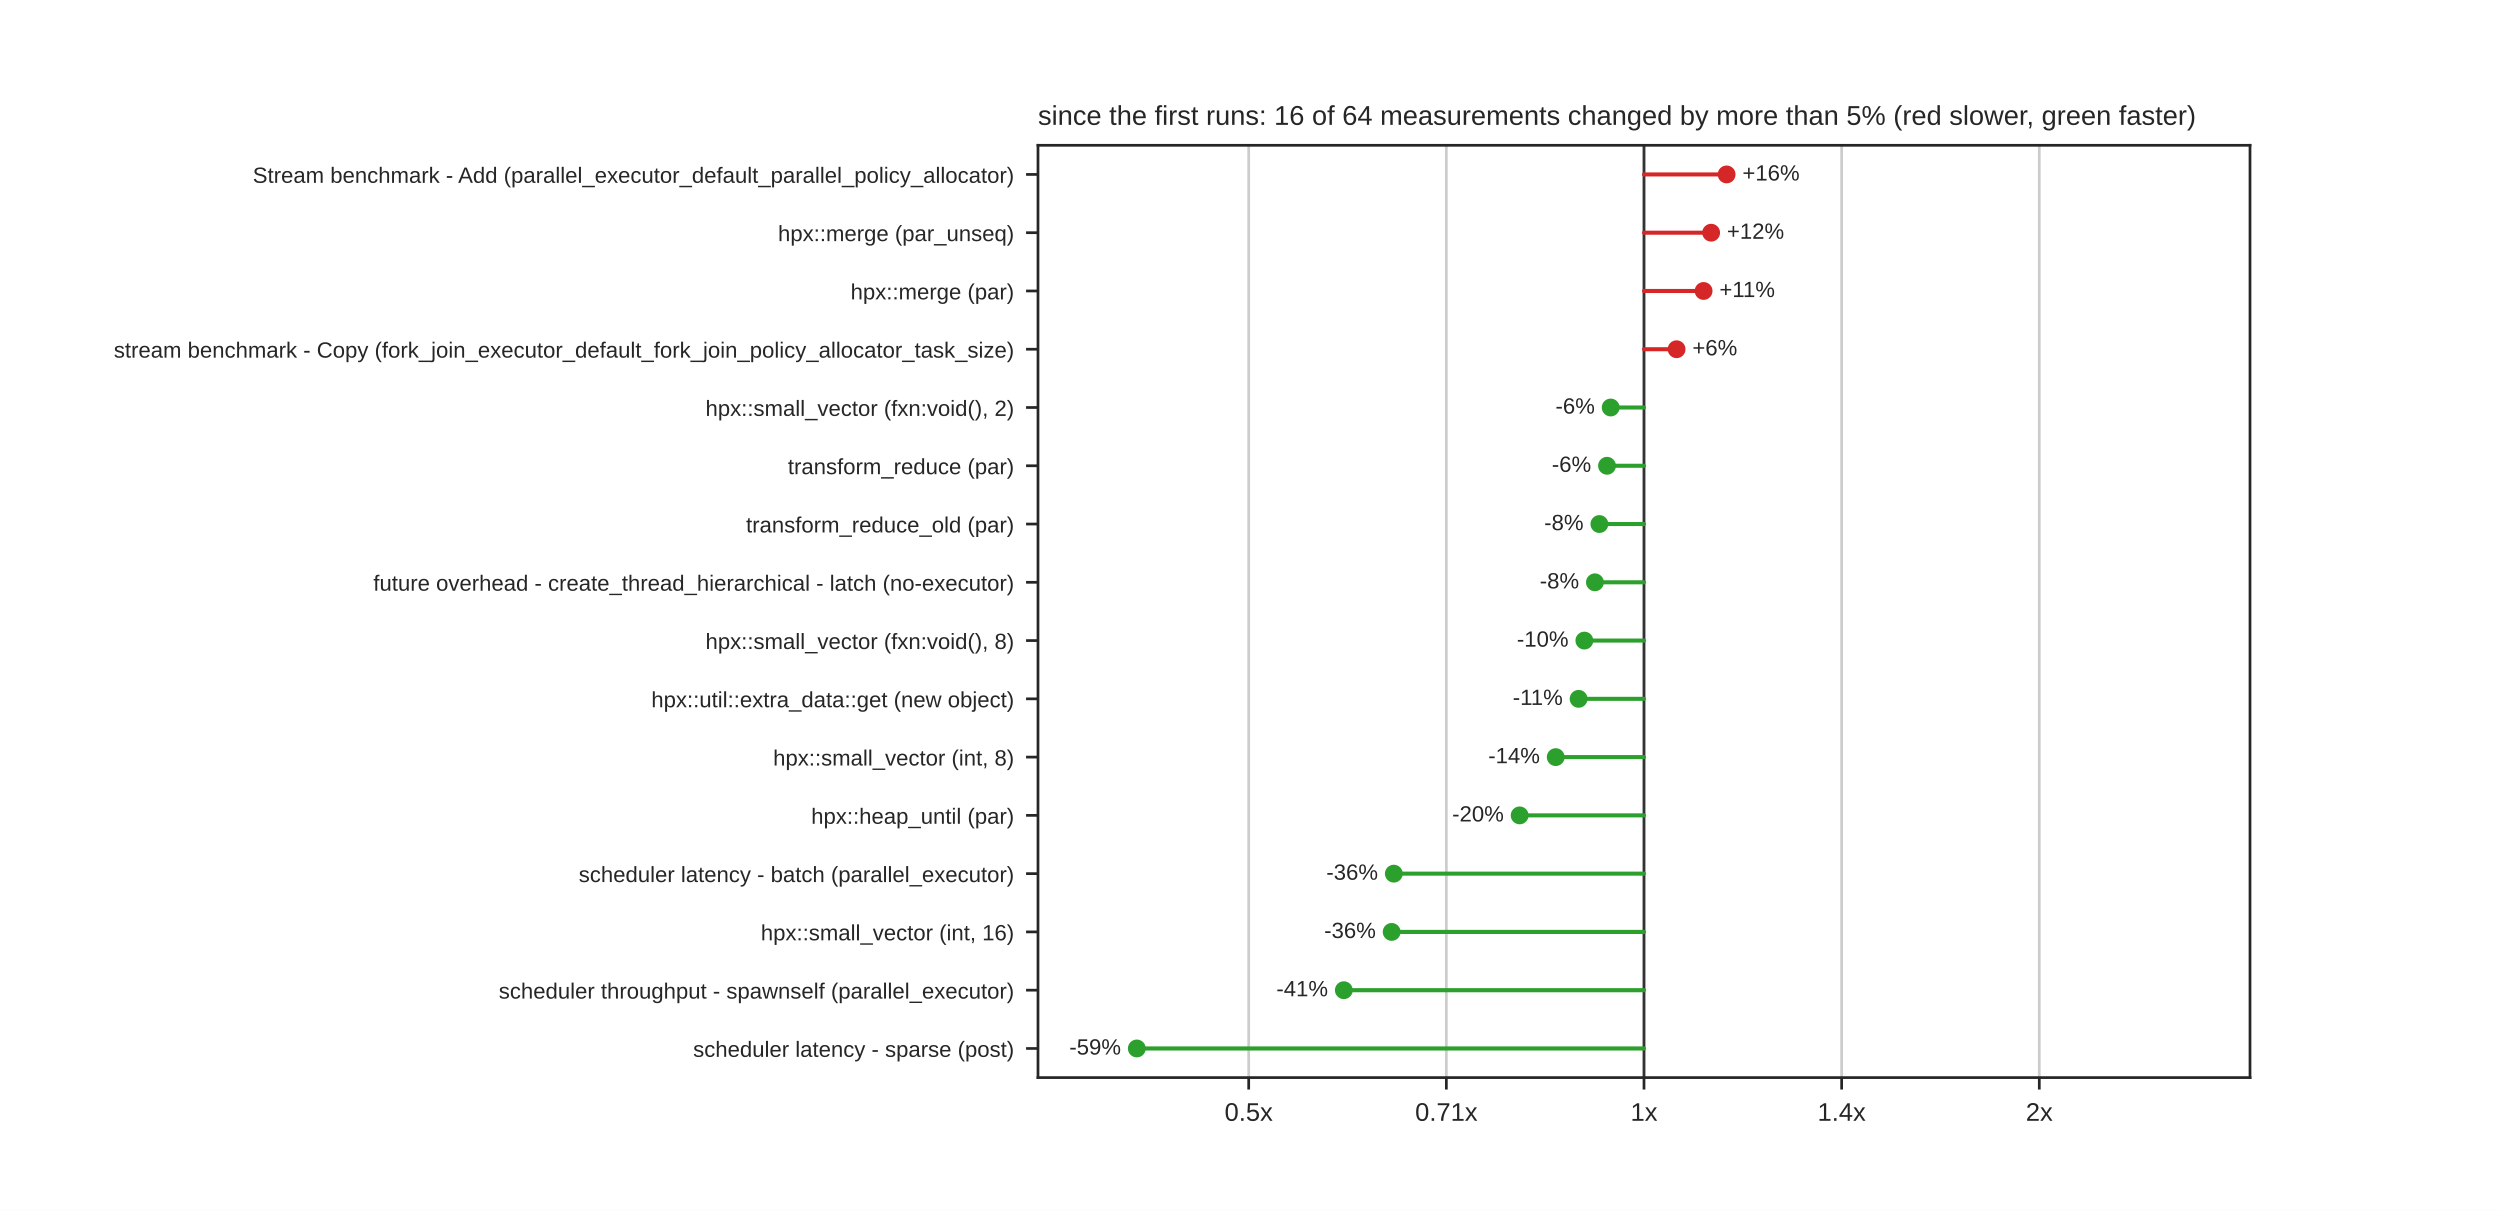
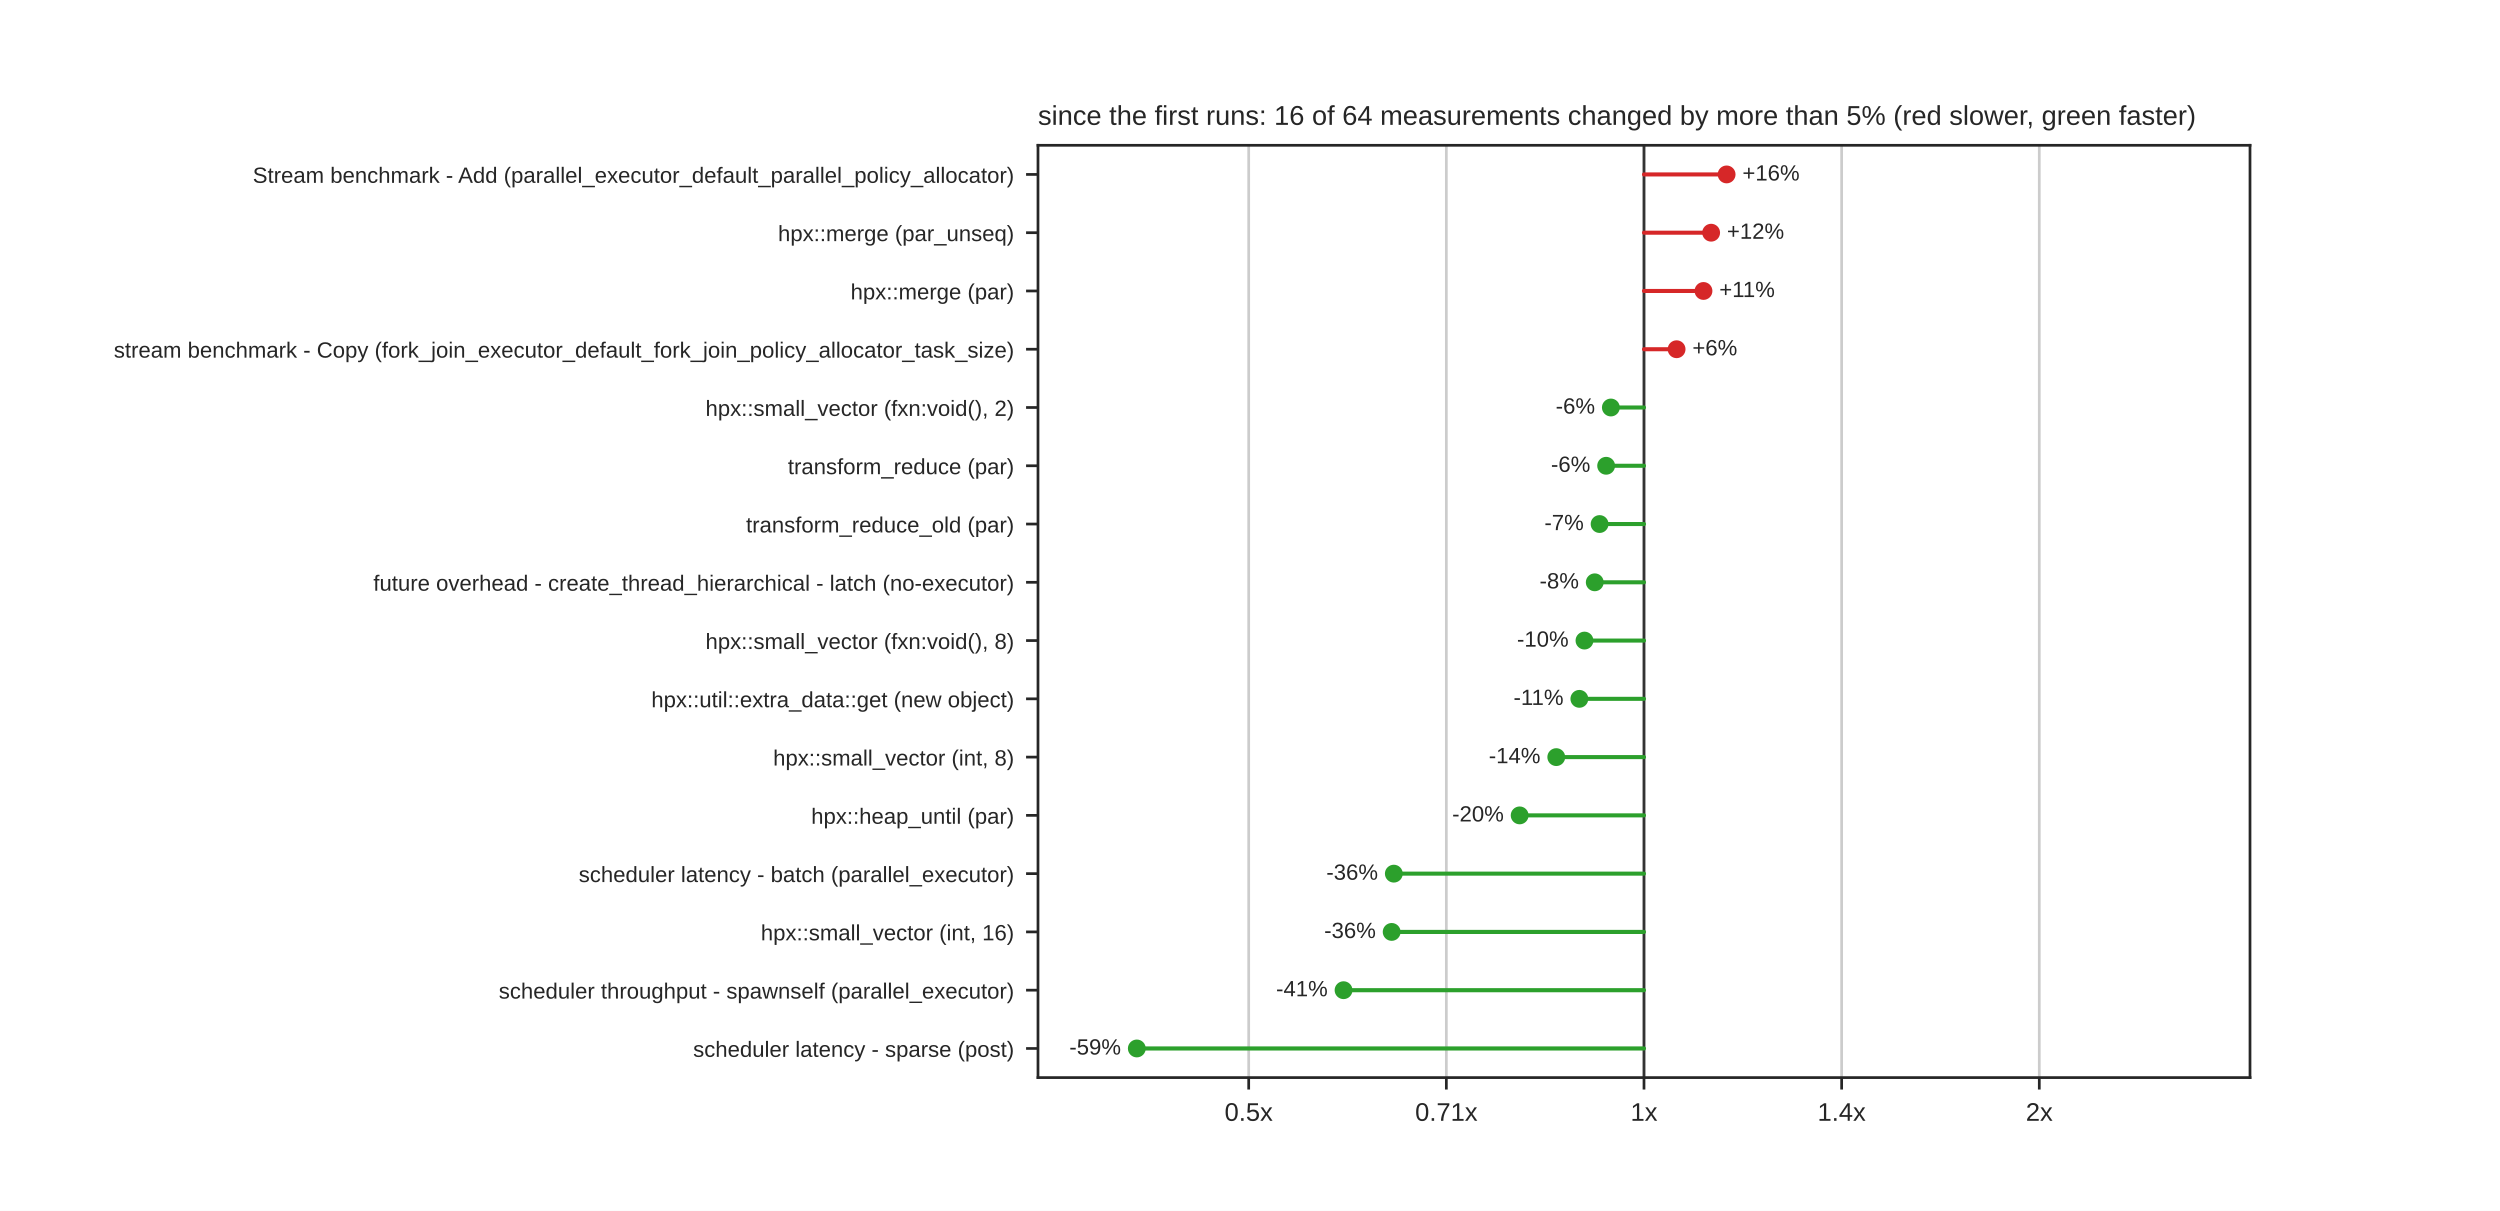
<svg xmlns="http://www.w3.org/2000/svg" xmlns:xlink="http://www.w3.org/1999/xlink" width="734.4pt" height="355.68pt" viewBox="0 0 734.4 355.68" version="1.1">
  <defs>
    <style type="text/css">*{stroke-linejoin: round; stroke-linecap: butt}</style>
  </defs>
  <g id="figure_1">
    <g id="patch_1">
      <path d="M 0 355.68  L 734.4 355.68  L 734.4 0  L 0 0  z " style="fill: #ffffff" />
    </g>
    <g id="axes_1">
      <g id="patch_2">
        <path d="M 304.92 316.555  L 660.96 316.555  L 660.96 42.682  L 304.92 42.682  z " style="fill: #ffffff" />
      </g>
      <g id="matplotlib.axis_1">
        <g id="xtick_1">
          <g id="line2d_1">
            <path d="M 366.817 316.555  L 366.817 42.682  " clip-path="url(#p9021d1a01a)" style="fill: none; stroke: #cccccc; stroke-width: 0.8; stroke-linecap: round" />
          </g>
          <g id="line2d_2">
            <defs>
              <path id="mdfc5214045" d="M 0 0  L 0 3.5  " style="stroke: #262626; stroke-width: 0.8" />
            </defs>
            <g>
              <use xlink:href="#mdfc5214045" x="366.817" y="316.555" style="fill: #262626; stroke: #262626; stroke-width: 0.8" />
            </g>
          </g>
          <g id="text_1">
-             <text style="fill: #262626; font: 7.5px 'Arial', 'DejaVu Sans', 'Liberation Sans', 'Bitstream Vera Sans', sans-serif; text-anchor: middle" x="366.817" y="329.254" transform="rotate(-0 366.8172 329.254)">0.5x</text>
+             <text style="fill: #262626; font: 7.5px 'Arial', 'DejaVu Sans', 'Liberation Sans', 'Bitstream Vera Sans', sans-serif; text-anchor: middle" x="366.817" y="329.254" transform="rotate(-0 366.8171 329.254)">0.5x</text>
          </g>
        </g>
        <g id="xtick_2">
          <g id="line2d_3">
            <path d="M 424.879 316.555  L 424.879 42.682  " clip-path="url(#p9021d1a01a)" style="fill: none; stroke: #cccccc; stroke-width: 0.8; stroke-linecap: round" />
          </g>
          <g id="line2d_4">
            <g>
              <use xlink:href="#mdfc5214045" x="424.879" y="316.555" style="fill: #262626; stroke: #262626; stroke-width: 0.8" />
            </g>
          </g>
          <g id="text_2">
            <text style="fill: #262626; font: 7.5px 'Arial', 'DejaVu Sans', 'Liberation Sans', 'Bitstream Vera Sans', sans-serif; text-anchor: middle" x="424.879" y="329.254" transform="rotate(-0 424.8786 329.254)">0.71x</text>
          </g>
        </g>
        <g id="xtick_3">
          <g id="line2d_5">
            <path d="M 482.94 316.555  L 482.94 42.682  " clip-path="url(#p9021d1a01a)" style="fill: none; stroke: #cccccc; stroke-width: 0.8; stroke-linecap: round" />
          </g>
          <g id="line2d_6">
            <g>
              <use xlink:href="#mdfc5214045" x="482.94" y="316.555" style="fill: #262626; stroke: #262626; stroke-width: 0.8" />
            </g>
          </g>
          <g id="text_3">
            <text style="fill: #262626; font: 7.5px 'Arial', 'DejaVu Sans', 'Liberation Sans', 'Bitstream Vera Sans', sans-serif; text-anchor: middle" x="482.94" y="329.254" transform="rotate(-0 482.94 329.254)">1x</text>
          </g>
        </g>
        <g id="xtick_4">
          <g id="line2d_7">
            <path d="M 541.001 316.555  L 541.001 42.682  " clip-path="url(#p9021d1a01a)" style="fill: none; stroke: #cccccc; stroke-width: 0.8; stroke-linecap: round" />
          </g>
          <g id="line2d_8">
            <g>
              <use xlink:href="#mdfc5214045" x="541.001" y="316.555" style="fill: #262626; stroke: #262626; stroke-width: 0.8" />
            </g>
          </g>
          <g id="text_4">
            <text style="fill: #262626; font: 7.5px 'Arial', 'DejaVu Sans', 'Liberation Sans', 'Bitstream Vera Sans', sans-serif; text-anchor: middle" x="541.001" y="329.254" transform="rotate(-0 541.0014 329.254)">1.4x</text>
          </g>
        </g>
        <g id="xtick_5">
          <g id="line2d_9">
            <path d="M 599.063 316.555  L 599.063 42.682  " clip-path="url(#p9021d1a01a)" style="fill: none; stroke: #cccccc; stroke-width: 0.8; stroke-linecap: round" />
          </g>
          <g id="line2d_10">
            <g>
              <use xlink:href="#mdfc5214045" x="599.063" y="316.555" style="fill: #262626; stroke: #262626; stroke-width: 0.8" />
            </g>
          </g>
          <g id="text_5">
-             <text style="fill: #262626; font: 7.5px 'Arial', 'DejaVu Sans', 'Liberation Sans', 'Bitstream Vera Sans', sans-serif; text-anchor: middle" x="599.063" y="329.254" transform="rotate(-0 599.0628 329.254)">2x</text>
+             <text style="fill: #262626; font: 7.5px 'Arial', 'DejaVu Sans', 'Liberation Sans', 'Bitstream Vera Sans', sans-serif; text-anchor: middle" x="599.063" y="329.254" transform="rotate(-0 599.0629 329.254)">2x</text>
          </g>
        </g>
      </g>
      <g id="matplotlib.axis_2">
        <g id="ytick_1">
          <g id="line2d_11">
            <defs>
              <path id="m414165cd4d" d="M 0 0  L -3.5 0  " style="stroke: #262626; stroke-width: 0.8" />
            </defs>
            <g>
              <use xlink:href="#m414165cd4d" x="304.92" y="51.24" style="fill: #262626; stroke: #262626; stroke-width: 0.8" />
            </g>
          </g>
          <g id="text_6">
            <text style="fill: #262626; font: 6.5px 'Arial', 'DejaVu Sans', 'Liberation Sans', 'Bitstream Vera Sans', sans-serif; text-anchor: end" x="297.92" y="53.71" transform="rotate(-0 297.92 53.70964)">Stream benchmark - Add (parallel_executor_default_parallel_policy_allocator)</text>
          </g>
        </g>
        <g id="ytick_2">
          <g id="line2d_12">
            <g>
              <use xlink:href="#m414165cd4d" x="304.92" y="68.357" style="fill: #262626; stroke: #262626; stroke-width: 0.8" />
            </g>
          </g>
          <g id="text_7">
            <text style="fill: #262626; font: 6.5px 'Arial', 'DejaVu Sans', 'Liberation Sans', 'Bitstream Vera Sans', sans-serif; text-anchor: end" x="297.92" y="70.827" transform="rotate(-0 297.92 70.82674)">hpx::merge (par_unseq)</text>
          </g>
        </g>
        <g id="ytick_3">
          <g id="line2d_13">
            <g>
              <use xlink:href="#m414165cd4d" x="304.92" y="85.474" style="fill: #262626; stroke: #262626; stroke-width: 0.8" />
            </g>
          </g>
          <g id="text_8">
            <text style="fill: #262626; font: 6.5px 'Arial', 'DejaVu Sans', 'Liberation Sans', 'Bitstream Vera Sans', sans-serif; text-anchor: end" x="297.92" y="87.944" transform="rotate(-0 297.92 87.94384)">hpx::merge (par)</text>
          </g>
        </g>
        <g id="ytick_4">
          <g id="line2d_14">
            <g>
              <use xlink:href="#m414165cd4d" x="304.92" y="102.591" style="fill: #262626; stroke: #262626; stroke-width: 0.8" />
            </g>
          </g>
          <g id="text_9">
            <text style="fill: #262626; font: 6.5px 'Arial', 'DejaVu Sans', 'Liberation Sans', 'Bitstream Vera Sans', sans-serif; text-anchor: end" x="297.92" y="105.061" transform="rotate(-0 297.92 105.0609)">stream benchmark - Copy (fork_join_executor_default_fork_join_policy_allocator_task_size)</text>
          </g>
        </g>
        <g id="ytick_5">
          <g id="line2d_15">
            <g>
              <use xlink:href="#m414165cd4d" x="304.92" y="119.709" style="fill: #262626; stroke: #262626; stroke-width: 0.8" />
            </g>
          </g>
          <g id="text_10">
            <text style="fill: #262626; font: 6.5px 'Arial', 'DejaVu Sans', 'Liberation Sans', 'Bitstream Vera Sans', sans-serif; text-anchor: end" x="297.92" y="122.178" transform="rotate(-0 297.92 122.178)">hpx::small_vector (fxn:void(), 2)</text>
          </g>
        </g>
        <g id="ytick_6">
          <g id="line2d_16">
            <g>
              <use xlink:href="#m414165cd4d" x="304.92" y="136.826" style="fill: #262626; stroke: #262626; stroke-width: 0.8" />
            </g>
          </g>
          <g id="text_11">
            <text style="fill: #262626; font: 6.5px 'Arial', 'DejaVu Sans', 'Liberation Sans', 'Bitstream Vera Sans', sans-serif; text-anchor: end" x="297.92" y="139.295" transform="rotate(-0 297.92 139.2951)">transform_reduce (par)</text>
          </g>
        </g>
        <g id="ytick_7">
          <g id="line2d_17">
            <g>
              <use xlink:href="#m414165cd4d" x="304.92" y="153.943" style="fill: #262626; stroke: #262626; stroke-width: 0.8" />
            </g>
          </g>
          <g id="text_12">
            <text style="fill: #262626; font: 6.5px 'Arial', 'DejaVu Sans', 'Liberation Sans', 'Bitstream Vera Sans', sans-serif; text-anchor: end" x="297.92" y="156.412" transform="rotate(-0 297.92 156.4122)">transform_reduce_old (par)</text>
          </g>
        </g>
        <g id="ytick_8">
          <g id="line2d_18">
            <g>
              <use xlink:href="#m414165cd4d" x="304.92" y="171.06" style="fill: #262626; stroke: #262626; stroke-width: 0.8" />
            </g>
          </g>
          <g id="text_13">
            <text style="fill: #262626; font: 6.5px 'Arial', 'DejaVu Sans', 'Liberation Sans', 'Bitstream Vera Sans', sans-serif; text-anchor: end" x="297.92" y="173.529" transform="rotate(-0 297.92 173.5293)">future overhead - create_thread_hierarchical - latch (no-executor)</text>
          </g>
        </g>
        <g id="ytick_9">
          <g id="line2d_19">
            <g>
              <use xlink:href="#m414165cd4d" x="304.92" y="188.177" style="fill: #262626; stroke: #262626; stroke-width: 0.8" />
            </g>
          </g>
          <g id="text_14">
            <text style="fill: #262626; font: 6.5px 'Arial', 'DejaVu Sans', 'Liberation Sans', 'Bitstream Vera Sans', sans-serif; text-anchor: end" x="297.92" y="190.646" transform="rotate(-0 297.92 190.6464)">hpx::small_vector (fxn:void(), 8)</text>
          </g>
        </g>
        <g id="ytick_10">
          <g id="line2d_20">
            <g>
              <use xlink:href="#m414165cd4d" x="304.92" y="205.294" style="fill: #262626; stroke: #262626; stroke-width: 0.8" />
            </g>
          </g>
          <g id="text_15">
            <text style="fill: #262626; font: 6.5px 'Arial', 'DejaVu Sans', 'Liberation Sans', 'Bitstream Vera Sans', sans-serif; text-anchor: end" x="297.92" y="207.764" transform="rotate(-0 297.92 207.7635)">hpx::util::extra_data::get (new object)</text>
          </g>
        </g>
        <g id="ytick_11">
          <g id="line2d_21">
            <g>
              <use xlink:href="#m414165cd4d" x="304.92" y="222.411" style="fill: #262626; stroke: #262626; stroke-width: 0.8" />
            </g>
          </g>
          <g id="text_16">
            <text style="fill: #262626; font: 6.5px 'Arial', 'DejaVu Sans', 'Liberation Sans', 'Bitstream Vera Sans', sans-serif; text-anchor: end" x="297.92" y="224.881" transform="rotate(-0 297.92 224.8806)">hpx::small_vector (int, 8)</text>
          </g>
        </g>
        <g id="ytick_12">
          <g id="line2d_22">
            <g>
              <use xlink:href="#m414165cd4d" x="304.92" y="239.528" style="fill: #262626; stroke: #262626; stroke-width: 0.8" />
            </g>
          </g>
          <g id="text_17">
            <text style="fill: #262626; font: 6.5px 'Arial', 'DejaVu Sans', 'Liberation Sans', 'Bitstream Vera Sans', sans-serif; text-anchor: end" x="297.92" y="241.998" transform="rotate(-0 297.92 241.9977)">hpx::heap_until (par)</text>
          </g>
        </g>
        <g id="ytick_13">
          <g id="line2d_23">
            <g>
              <use xlink:href="#m414165cd4d" x="304.92" y="256.645" style="fill: #262626; stroke: #262626; stroke-width: 0.8" />
            </g>
          </g>
          <g id="text_18">
            <text style="fill: #262626; font: 6.5px 'Arial', 'DejaVu Sans', 'Liberation Sans', 'Bitstream Vera Sans', sans-serif; text-anchor: end" x="297.92" y="259.115" transform="rotate(-0 297.92 259.1148)">scheduler latency - batch (parallel_executor)</text>
          </g>
        </g>
        <g id="ytick_14">
          <g id="line2d_24">
            <g>
              <use xlink:href="#m414165cd4d" x="304.92" y="273.762" style="fill: #262626; stroke: #262626; stroke-width: 0.8" />
            </g>
          </g>
          <g id="text_19">
            <text style="fill: #262626; font: 6.5px 'Arial', 'DejaVu Sans', 'Liberation Sans', 'Bitstream Vera Sans', sans-serif; text-anchor: end" x="297.92" y="276.232" transform="rotate(-0 297.92 276.2319)">hpx::small_vector (int, 16)</text>
          </g>
        </g>
        <g id="ytick_15">
          <g id="line2d_25">
            <g>
              <use xlink:href="#m414165cd4d" x="304.92" y="290.88" style="fill: #262626; stroke: #262626; stroke-width: 0.8" />
            </g>
          </g>
          <g id="text_20">
            <text style="fill: #262626; font: 6.5px 'Arial', 'DejaVu Sans', 'Liberation Sans', 'Bitstream Vera Sans', sans-serif; text-anchor: end" x="297.92" y="293.349" transform="rotate(-0 297.92 293.349)">scheduler throughput - spawnself (parallel_executor)</text>
          </g>
        </g>
        <g id="ytick_16">
          <g id="line2d_26">
            <g>
              <use xlink:href="#m414165cd4d" x="304.92" y="307.997" style="fill: #262626; stroke: #262626; stroke-width: 0.8" />
            </g>
          </g>
          <g id="text_21">
            <text style="fill: #262626; font: 6.5px 'Arial', 'DejaVu Sans', 'Liberation Sans', 'Bitstream Vera Sans', sans-serif; text-anchor: end" x="297.92" y="310.466" transform="rotate(-0 297.92 310.4661)">scheduler latency - sparse (post)</text>
          </g>
        </g>
      </g>
      <g id="line2d_27">
        <path d="M 482.94 316.555  L 482.94 42.682  " clip-path="url(#p9021d1a01a)" style="fill: none; stroke: #333333; stroke-width: 0.8; stroke-linecap: round" />
      </g>
      <g id="line2d_28">
        <path d="M 482.94 51.24  L 507.209 51.24  " clip-path="url(#p9021d1a01a)" style="fill: none; stroke: #d62728; stroke-width: 1.2; stroke-linecap: round" />
      </g>
      <g id="line2d_29">
        <path d="M 482.94 68.357  L 502.664 68.357  " clip-path="url(#p9021d1a01a)" style="fill: none; stroke: #d62728; stroke-width: 1.2; stroke-linecap: round" />
      </g>
      <g id="line2d_30">
-         <path d="M 482.94 85.474  L 500.446 85.474  " clip-path="url(#p9021d1a01a)" style="fill: none; stroke: #d62728; stroke-width: 1.2; stroke-linecap: round" />
+         <path d="M 482.94 85.474  L 500.415 85.474  " clip-path="url(#p9021d1a01a)" style="fill: none; stroke: #d62728; stroke-width: 1.2; stroke-linecap: round" />
      </g>
      <g id="line2d_31">
        <path d="M 482.94 102.591  L 492.515 102.591  " clip-path="url(#p9021d1a01a)" style="fill: none; stroke: #d62728; stroke-width: 1.2; stroke-linecap: round" />
      </g>
      <g id="line2d_32">
-         <path d="M 482.94 119.709  L 473.15 119.709  " clip-path="url(#p9021d1a01a)" style="fill: none; stroke: #2ca02c; stroke-width: 1.2; stroke-linecap: round" />
+         <path d="M 482.94 119.709  L 473.208 119.709  " clip-path="url(#p9021d1a01a)" style="fill: none; stroke: #2ca02c; stroke-width: 1.2; stroke-linecap: round" />
      </g>
      <g id="line2d_33">
-         <path d="M 482.94 136.826  L 472.076 136.826  " clip-path="url(#p9021d1a01a)" style="fill: none; stroke: #2ca02c; stroke-width: 1.2; stroke-linecap: round" />
+         <path d="M 482.94 136.826  L 471.822 136.826  " clip-path="url(#p9021d1a01a)" style="fill: none; stroke: #2ca02c; stroke-width: 1.2; stroke-linecap: round" />
      </g>
      <g id="line2d_34">
-         <path d="M 482.94 153.943  L 469.834 153.943  " clip-path="url(#p9021d1a01a)" style="fill: none; stroke: #2ca02c; stroke-width: 1.2; stroke-linecap: round" />
+         <path d="M 482.94 153.943  L 469.899 153.943  " clip-path="url(#p9021d1a01a)" style="fill: none; stroke: #2ca02c; stroke-width: 1.2; stroke-linecap: round" />
      </g>
      <g id="line2d_35">
-         <path d="M 482.94 171.06  L 468.524 171.06  " clip-path="url(#p9021d1a01a)" style="fill: none; stroke: #2ca02c; stroke-width: 1.2; stroke-linecap: round" />
+         <path d="M 482.94 171.06  L 468.475 171.06  " clip-path="url(#p9021d1a01a)" style="fill: none; stroke: #2ca02c; stroke-width: 1.2; stroke-linecap: round" />
      </g>
      <g id="line2d_36">
-         <path d="M 482.94 188.177  L 465.424 188.177  " clip-path="url(#p9021d1a01a)" style="fill: none; stroke: #2ca02c; stroke-width: 1.2; stroke-linecap: round" />
+         <path d="M 482.94 188.177  L 465.456 188.177  " clip-path="url(#p9021d1a01a)" style="fill: none; stroke: #2ca02c; stroke-width: 1.2; stroke-linecap: round" />
      </g>
      <g id="line2d_37">
-         <path d="M 482.94 205.294  L 463.731 205.294  " clip-path="url(#p9021d1a01a)" style="fill: none; stroke: #2ca02c; stroke-width: 1.2; stroke-linecap: round" />
+         <path d="M 482.94 205.294  L 463.953 205.294  " clip-path="url(#p9021d1a01a)" style="fill: none; stroke: #2ca02c; stroke-width: 1.2; stroke-linecap: round" />
      </g>
      <g id="line2d_38">
-         <path d="M 482.94 222.411  L 457.009 222.411  " clip-path="url(#p9021d1a01a)" style="fill: none; stroke: #2ca02c; stroke-width: 1.2; stroke-linecap: round" />
+         <path d="M 482.94 222.411  L 457.172 222.411  " clip-path="url(#p9021d1a01a)" style="fill: none; stroke: #2ca02c; stroke-width: 1.2; stroke-linecap: round" />
      </g>
      <g id="line2d_39">
        <path d="M 482.94 239.528  L 446.413 239.528  " clip-path="url(#p9021d1a01a)" style="fill: none; stroke: #2ca02c; stroke-width: 1.2; stroke-linecap: round" />
      </g>
      <g id="line2d_40">
-         <path d="M 482.94 256.645  L 409.451 256.645  " clip-path="url(#p9021d1a01a)" style="fill: none; stroke: #2ca02c; stroke-width: 1.2; stroke-linecap: round" />
+         <path d="M 482.94 256.645  L 409.452 256.645  " clip-path="url(#p9021d1a01a)" style="fill: none; stroke: #2ca02c; stroke-width: 1.2; stroke-linecap: round" />
      </g>
      <g id="line2d_41">
-         <path d="M 482.94 273.762  L 408.816 273.762  " clip-path="url(#p9021d1a01a)" style="fill: none; stroke: #2ca02c; stroke-width: 1.2; stroke-linecap: round" />
+         <path d="M 482.94 273.762  L 408.817 273.762  " clip-path="url(#p9021d1a01a)" style="fill: none; stroke: #2ca02c; stroke-width: 1.2; stroke-linecap: round" />
      </g>
      <g id="line2d_42">
-         <path d="M 482.94 290.88  L 394.764 290.88  " clip-path="url(#p9021d1a01a)" style="fill: none; stroke: #2ca02c; stroke-width: 1.2; stroke-linecap: round" />
+         <path d="M 482.94 290.88  L 394.683 290.88  " clip-path="url(#p9021d1a01a)" style="fill: none; stroke: #2ca02c; stroke-width: 1.2; stroke-linecap: round" />
      </g>
      <g id="line2d_43">
        <path d="M 482.94 307.997  L 333.951 307.997  " clip-path="url(#p9021d1a01a)" style="fill: none; stroke: #2ca02c; stroke-width: 1.2; stroke-linecap: round" />
      </g>
      <g id="patch_3">
        <path d="M 304.92 316.555  L 304.92 42.682  " style="fill: none; stroke: #262626; stroke-width: 0.8; stroke-linejoin: miter; stroke-linecap: square" />
      </g>
      <g id="patch_4">
        <path d="M 660.96 316.555  L 660.96 42.682  " style="fill: none; stroke: #262626; stroke-width: 0.8; stroke-linejoin: miter; stroke-linecap: square" />
      </g>
      <g id="patch_5">
        <path d="M 304.92 316.555  L 660.96 316.555  " style="fill: none; stroke: #262626; stroke-width: 0.8; stroke-linejoin: miter; stroke-linecap: square" />
      </g>
      <g id="patch_6">
        <path d="M 304.92 42.682  L 660.96 42.682  " style="fill: none; stroke: #262626; stroke-width: 0.8; stroke-linejoin: miter; stroke-linecap: square" />
      </g>
      <g id="PathCollection_1">
        <defs>
          <path id="m8968767a60" d="M 0 2.121  C 0.563 2.121 1.102 1.898 1.5 1.5  C 1.898 1.102 2.121 0.563 2.121 0  C 2.121 -0.563 1.898 -1.102 1.5 -1.5  C 1.102 -1.898 0.563 -2.121 0 -2.121  C -0.563 -2.121 -1.102 -1.898 -1.5 -1.5  C -1.898 -1.102 -2.121 -0.563 -2.121 0  C -2.121 0.563 -1.898 1.102 -1.5 1.5  C -1.102 1.898 -0.563 2.121 0 2.121  z " style="stroke: #d62728" />
        </defs>
        <g clip-path="url(#p9021d1a01a)">
          <use xlink:href="#m8968767a60" x="507.209" y="51.24" style="fill: #d62728; stroke: #d62728" />
        </g>
      </g>
      <g id="text_22">
        <text style="fill: #262626; font: 6.5px 'Arial', 'DejaVu Sans', 'Liberation Sans', 'Bitstream Vera Sans', sans-serif; text-anchor: start" x="511.854" y="53.034" transform="rotate(-0 511.8542 53.03374)">+16%</text>
      </g>
      <g id="PathCollection_2">
        <g clip-path="url(#p9021d1a01a)">
          <use xlink:href="#m8968767a60" x="502.664" y="68.357" style="fill: #d62728; stroke: #d62728" />
        </g>
      </g>
      <g id="text_23">
        <text style="fill: #262626; font: 6.5px 'Arial', 'DejaVu Sans', 'Liberation Sans', 'Bitstream Vera Sans', sans-serif; text-anchor: start" x="507.309" y="70.151" transform="rotate(-0 507.3091 70.15084)">+12%</text>
      </g>
      <g id="PathCollection_3">
        <g clip-path="url(#p9021d1a01a)">
-           <use xlink:href="#m8968767a60" x="500.446" y="85.474" style="fill: #d62728; stroke: #d62728" />
+           <use xlink:href="#m8968767a60" x="500.415" y="85.474" style="fill: #d62728; stroke: #d62728" />
        </g>
      </g>
      <g id="text_24">
-         <text style="fill: #262626; font: 6.5px 'Arial', 'DejaVu Sans', 'Liberation Sans', 'Bitstream Vera Sans', sans-serif; text-anchor: start" x="505.09" y="87.268" transform="rotate(-0 505.0904 87.26794)">+11%</text>
+         <text style="fill: #262626; font: 6.5px 'Arial', 'DejaVu Sans', 'Liberation Sans', 'Bitstream Vera Sans', sans-serif; text-anchor: start" x="505.06" y="87.268" transform="rotate(-0 505.0604 87.26794)">+11%</text>
      </g>
      <g id="PathCollection_4">
        <g clip-path="url(#p9021d1a01a)">
          <use xlink:href="#m8968767a60" x="492.515" y="102.591" style="fill: #d62728; stroke: #d62728" />
        </g>
      </g>
      <g id="text_25">
-         <text style="fill: #262626; font: 6.5px 'Arial', 'DejaVu Sans', 'Liberation Sans', 'Bitstream Vera Sans', sans-serif; text-anchor: start" x="497.16" y="104.385" transform="rotate(-0 497.1596 104.385)">+6%</text>
+         <text style="fill: #262626; font: 6.5px 'Arial', 'DejaVu Sans', 'Liberation Sans', 'Bitstream Vera Sans', sans-serif; text-anchor: start" x="497.16" y="104.385" transform="rotate(-0 497.1597 104.385)">+6%</text>
      </g>
      <g id="PathCollection_5">
        <defs>
          <path id="m7978cd0e5a" d="M 0 2.121  C 0.563 2.121 1.102 1.898 1.5 1.5  C 1.898 1.102 2.121 0.563 2.121 0  C 2.121 -0.563 1.898 -1.102 1.5 -1.5  C 1.102 -1.898 0.563 -2.121 0 -2.121  C -0.563 -2.121 -1.102 -1.898 -1.5 -1.5  C -1.898 -1.102 -2.121 -0.563 -2.121 0  C -2.121 0.563 -1.898 1.102 -1.5 1.5  C -1.102 1.898 -0.563 2.121 0 2.121  z " style="stroke: #2ca02c" />
        </defs>
        <g clip-path="url(#p9021d1a01a)">
-           <use xlink:href="#m7978cd0e5a" x="473.15" y="119.709" style="fill: #2ca02c; stroke: #2ca02c" />
+           <use xlink:href="#m7978cd0e5a" x="473.208" y="119.709" style="fill: #2ca02c; stroke: #2ca02c" />
        </g>
      </g>
      <g id="text_26">
-         <text style="fill: #262626; font: 6.5px 'Arial', 'DejaVu Sans', 'Liberation Sans', 'Bitstream Vera Sans', sans-serif; text-anchor: end" x="468.505" y="121.502" transform="rotate(-0 468.5053 121.5021)">-6%</text>
+         <text style="fill: #262626; font: 6.5px 'Arial', 'DejaVu Sans', 'Liberation Sans', 'Bitstream Vera Sans', sans-serif; text-anchor: end" x="468.563" y="121.502" transform="rotate(-0 468.5633 121.5021)">-6%</text>
      </g>
      <g id="PathCollection_6">
        <g clip-path="url(#p9021d1a01a)">
-           <use xlink:href="#m7978cd0e5a" x="472.076" y="136.826" style="fill: #2ca02c; stroke: #2ca02c" />
+           <use xlink:href="#m7978cd0e5a" x="471.822" y="136.826" style="fill: #2ca02c; stroke: #2ca02c" />
        </g>
      </g>
      <g id="text_27">
-         <text style="fill: #262626; font: 6.5px 'Arial', 'DejaVu Sans', 'Liberation Sans', 'Bitstream Vera Sans', sans-serif; text-anchor: end" x="467.431" y="138.619" transform="rotate(-0 467.4313 138.6192)">-6%</text>
+         <text style="fill: #262626; font: 6.5px 'Arial', 'DejaVu Sans', 'Liberation Sans', 'Bitstream Vera Sans', sans-serif; text-anchor: end" x="467.177" y="138.619" transform="rotate(-0 467.1775 138.6192)">-6%</text>
      </g>
      <g id="PathCollection_7">
        <g clip-path="url(#p9021d1a01a)">
-           <use xlink:href="#m7978cd0e5a" x="469.834" y="153.943" style="fill: #2ca02c; stroke: #2ca02c" />
+           <use xlink:href="#m7978cd0e5a" x="469.899" y="153.943" style="fill: #2ca02c; stroke: #2ca02c" />
        </g>
      </g>
      <g id="text_28">
-         <text style="fill: #262626; font: 6.5px 'Arial', 'DejaVu Sans', 'Liberation Sans', 'Bitstream Vera Sans', sans-serif; text-anchor: end" x="465.189" y="155.736" transform="rotate(-0 465.1887 155.7363)">-8%</text>
+         <text style="fill: #262626; font: 6.5px 'Arial', 'DejaVu Sans', 'Liberation Sans', 'Bitstream Vera Sans', sans-serif; text-anchor: end" x="465.254" y="155.736" transform="rotate(-0 465.2544 155.7363)">-7%</text>
      </g>
      <g id="PathCollection_8">
        <g clip-path="url(#p9021d1a01a)">
-           <use xlink:href="#m7978cd0e5a" x="468.524" y="171.06" style="fill: #2ca02c; stroke: #2ca02c" />
+           <use xlink:href="#m7978cd0e5a" x="468.475" y="171.06" style="fill: #2ca02c; stroke: #2ca02c" />
        </g>
      </g>
      <g id="text_29">
-         <text style="fill: #262626; font: 6.5px 'Arial', 'DejaVu Sans', 'Liberation Sans', 'Bitstream Vera Sans', sans-serif; text-anchor: end" x="463.879" y="172.853" transform="rotate(-0 463.879 172.8534)">-8%</text>
+         <text style="fill: #262626; font: 6.5px 'Arial', 'DejaVu Sans', 'Liberation Sans', 'Bitstream Vera Sans', sans-serif; text-anchor: end" x="463.83" y="172.853" transform="rotate(-0 463.8296 172.8534)">-8%</text>
      </g>
      <g id="PathCollection_9">
        <g clip-path="url(#p9021d1a01a)">
-           <use xlink:href="#m7978cd0e5a" x="465.424" y="188.177" style="fill: #2ca02c; stroke: #2ca02c" />
+           <use xlink:href="#m7978cd0e5a" x="465.456" y="188.177" style="fill: #2ca02c; stroke: #2ca02c" />
        </g>
      </g>
      <g id="text_30">
-         <text style="fill: #262626; font: 6.5px 'Arial', 'DejaVu Sans', 'Liberation Sans', 'Bitstream Vera Sans', sans-serif; text-anchor: end" x="460.779" y="189.971" transform="rotate(-0 460.7794 189.9705)">-10%</text>
+         <text style="fill: #262626; font: 6.5px 'Arial', 'DejaVu Sans', 'Liberation Sans', 'Bitstream Vera Sans', sans-serif; text-anchor: end" x="460.811" y="189.971" transform="rotate(-0 460.8114 189.9705)">-10%</text>
      </g>
      <g id="PathCollection_10">
        <g clip-path="url(#p9021d1a01a)">
-           <use xlink:href="#m7978cd0e5a" x="463.731" y="205.294" style="fill: #2ca02c; stroke: #2ca02c" />
+           <use xlink:href="#m7978cd0e5a" x="463.953" y="205.294" style="fill: #2ca02c; stroke: #2ca02c" />
        </g>
      </g>
      <g id="text_31">
-         <text style="fill: #262626; font: 6.5px 'Arial', 'DejaVu Sans', 'Liberation Sans', 'Bitstream Vera Sans', sans-serif; text-anchor: end" x="459.086" y="207.088" transform="rotate(-0 459.0861 207.0876)">-11%</text>
+         <text style="fill: #262626; font: 6.5px 'Arial', 'DejaVu Sans', 'Liberation Sans', 'Bitstream Vera Sans', sans-serif; text-anchor: end" x="459.308" y="207.088" transform="rotate(-0 459.3084 207.0876)">-11%</text>
      </g>
      <g id="PathCollection_11">
        <g clip-path="url(#p9021d1a01a)">
-           <use xlink:href="#m7978cd0e5a" x="457.009" y="222.411" style="fill: #2ca02c; stroke: #2ca02c" />
+           <use xlink:href="#m7978cd0e5a" x="457.172" y="222.411" style="fill: #2ca02c; stroke: #2ca02c" />
        </g>
      </g>
      <g id="text_32">
-         <text style="fill: #262626; font: 6.5px 'Arial', 'DejaVu Sans', 'Liberation Sans', 'Bitstream Vera Sans', sans-serif; text-anchor: end" x="452.365" y="224.205" transform="rotate(-0 452.3646 224.2047)">-14%</text>
+         <text style="fill: #262626; font: 6.5px 'Arial', 'DejaVu Sans', 'Liberation Sans', 'Bitstream Vera Sans', sans-serif; text-anchor: end" x="452.528" y="224.205" transform="rotate(-0 452.5275 224.2047)">-14%</text>
      </g>
      <g id="PathCollection_12">
        <g clip-path="url(#p9021d1a01a)">
          <use xlink:href="#m7978cd0e5a" x="446.413" y="239.528" style="fill: #2ca02c; stroke: #2ca02c" />
        </g>
      </g>
      <g id="text_33">
-         <text style="fill: #262626; font: 6.5px 'Arial', 'DejaVu Sans', 'Liberation Sans', 'Bitstream Vera Sans', sans-serif; text-anchor: end" x="441.769" y="241.322" transform="rotate(-0 441.7686 241.3218)">-20%</text>
+         <text style="fill: #262626; font: 6.5px 'Arial', 'DejaVu Sans', 'Liberation Sans', 'Bitstream Vera Sans', sans-serif; text-anchor: end" x="441.769" y="241.322" transform="rotate(-0 441.7685 241.3218)">-20%</text>
      </g>
      <g id="PathCollection_13">
        <g clip-path="url(#p9021d1a01a)">
-           <use xlink:href="#m7978cd0e5a" x="409.451" y="256.645" style="fill: #2ca02c; stroke: #2ca02c" />
+           <use xlink:href="#m7978cd0e5a" x="409.452" y="256.645" style="fill: #2ca02c; stroke: #2ca02c" />
        </g>
      </g>
      <g id="text_34">
-         <text style="fill: #262626; font: 6.5px 'Arial', 'DejaVu Sans', 'Liberation Sans', 'Bitstream Vera Sans', sans-serif; text-anchor: end" x="404.807" y="258.439" transform="rotate(-0 404.8066 258.4389)">-36%</text>
+         <text style="fill: #262626; font: 6.5px 'Arial', 'DejaVu Sans', 'Liberation Sans', 'Bitstream Vera Sans', sans-serif; text-anchor: end" x="404.807" y="258.439" transform="rotate(-0 404.8073 258.4389)">-36%</text>
      </g>
      <g id="PathCollection_14">
        <g clip-path="url(#p9021d1a01a)">
-           <use xlink:href="#m7978cd0e5a" x="408.816" y="273.762" style="fill: #2ca02c; stroke: #2ca02c" />
+           <use xlink:href="#m7978cd0e5a" x="408.817" y="273.762" style="fill: #2ca02c; stroke: #2ca02c" />
        </g>
      </g>
      <g id="text_35">
-         <text style="fill: #262626; font: 6.5px 'Arial', 'DejaVu Sans', 'Liberation Sans', 'Bitstream Vera Sans', sans-serif; text-anchor: end" x="404.171" y="275.556" transform="rotate(-0 404.1709 275.556)">-36%</text>
+         <text style="fill: #262626; font: 6.5px 'Arial', 'DejaVu Sans', 'Liberation Sans', 'Bitstream Vera Sans', sans-serif; text-anchor: end" x="404.173" y="275.556" transform="rotate(-0 404.1725 275.556)">-36%</text>
      </g>
      <g id="PathCollection_15">
        <g clip-path="url(#p9021d1a01a)">
-           <use xlink:href="#m7978cd0e5a" x="394.764" y="290.88" style="fill: #2ca02c; stroke: #2ca02c" />
+           <use xlink:href="#m7978cd0e5a" x="394.683" y="290.88" style="fill: #2ca02c; stroke: #2ca02c" />
        </g>
      </g>
      <g id="text_36">
-         <text style="fill: #262626; font: 6.5px 'Arial', 'DejaVu Sans', 'Liberation Sans', 'Bitstream Vera Sans', sans-serif; text-anchor: end" x="390.119" y="292.673" transform="rotate(-0 390.1194 292.6731)">-41%</text>
+         <text style="fill: #262626; font: 6.5px 'Arial', 'DejaVu Sans', 'Liberation Sans', 'Bitstream Vera Sans', sans-serif; text-anchor: end" x="390.038" y="292.673" transform="rotate(-0 390.0384 292.6731)">-41%</text>
      </g>
      <g id="PathCollection_16">
        <g clip-path="url(#p9021d1a01a)">
          <use xlink:href="#m7978cd0e5a" x="333.951" y="307.997" style="fill: #2ca02c; stroke: #2ca02c" />
        </g>
      </g>
      <g id="text_37">
        <text style="fill: #262626; font: 6.5px 'Arial', 'DejaVu Sans', 'Liberation Sans', 'Bitstream Vera Sans', sans-serif; text-anchor: end" x="329.306" y="309.79" transform="rotate(-0 329.3058 309.7902)">-59%</text>
      </g>
      <g id="text_38">
        <text style="fill: #262626; font: 8px 'Arial', 'DejaVu Sans', 'Liberation Sans', 'Bitstream Vera Sans', sans-serif; text-anchor: start" x="304.92" y="36.682" transform="rotate(-0 304.92 36.6816)">since the first runs: 16 of 64 measurements changed by more than 5% (red slower, green faster)</text>
      </g>
    </g>
  </g>
  <defs>
    <clipPath id="p9021d1a01a">
      <rect x="304.92" y="42.682" width="356.04" height="273.874" />
    </clipPath>
  </defs>
</svg>
